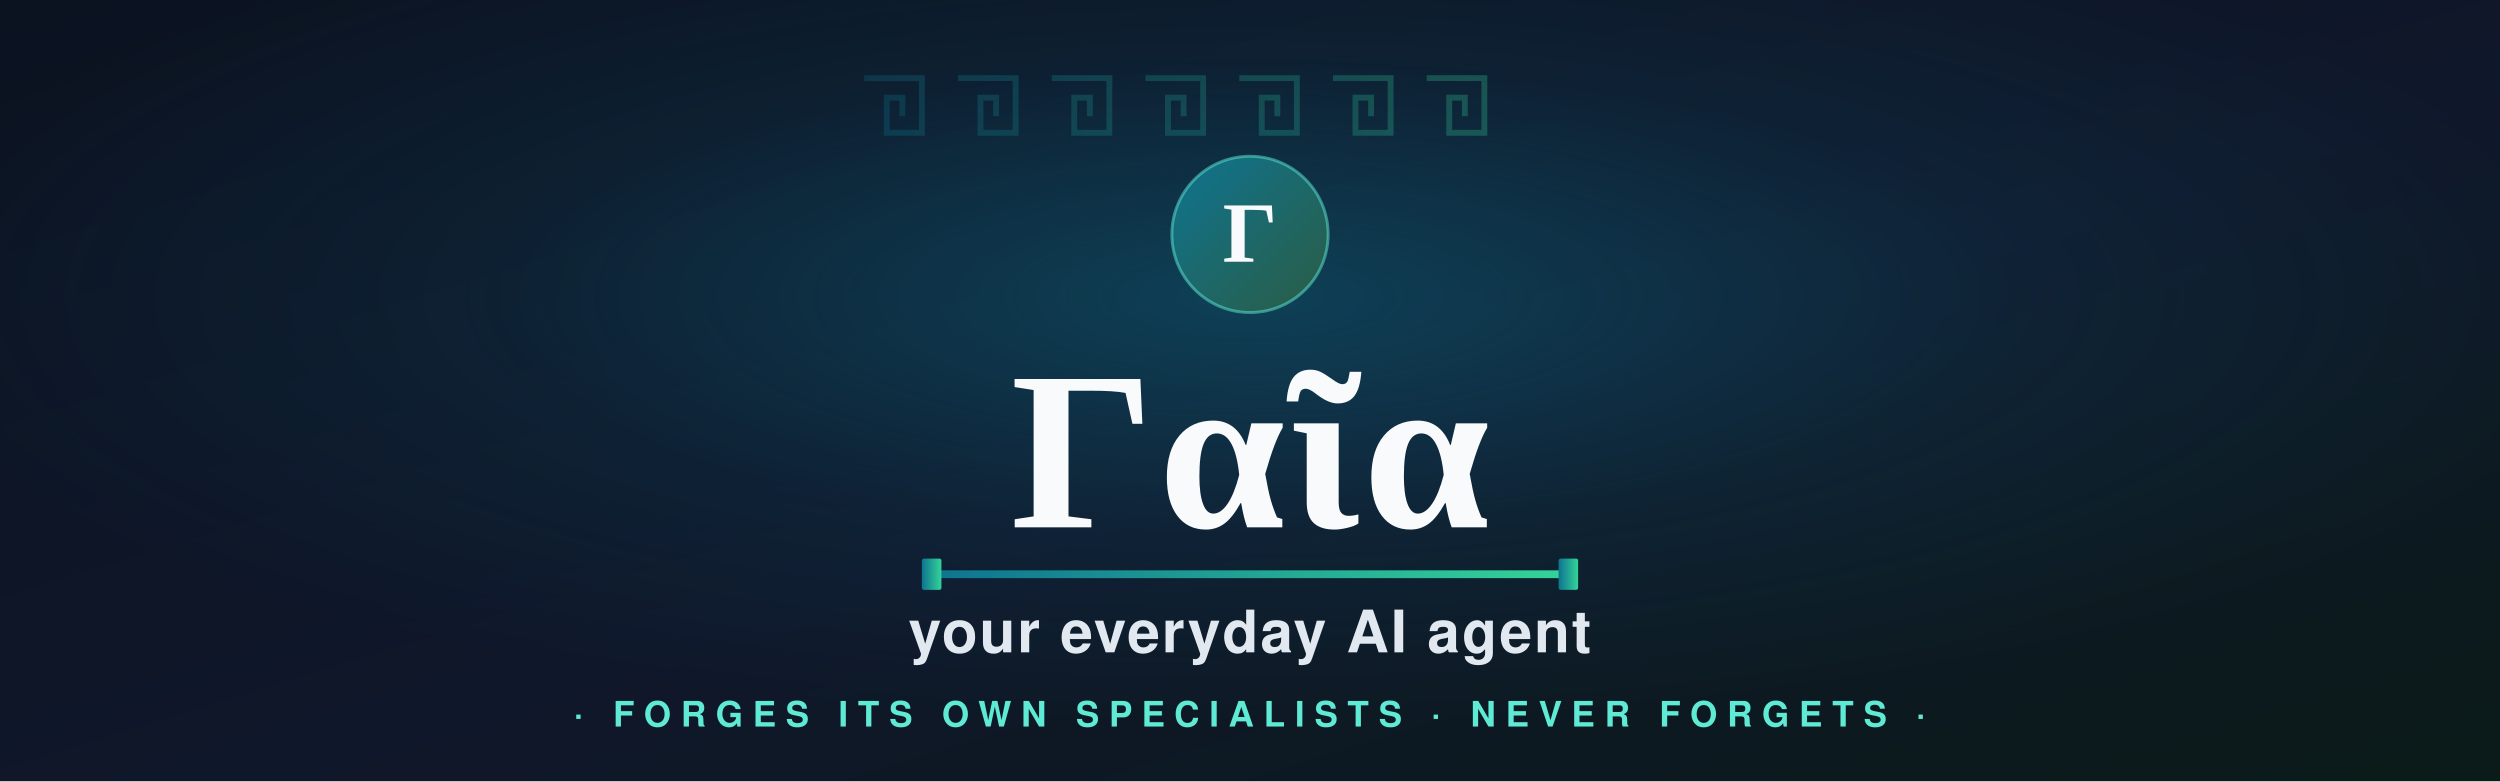
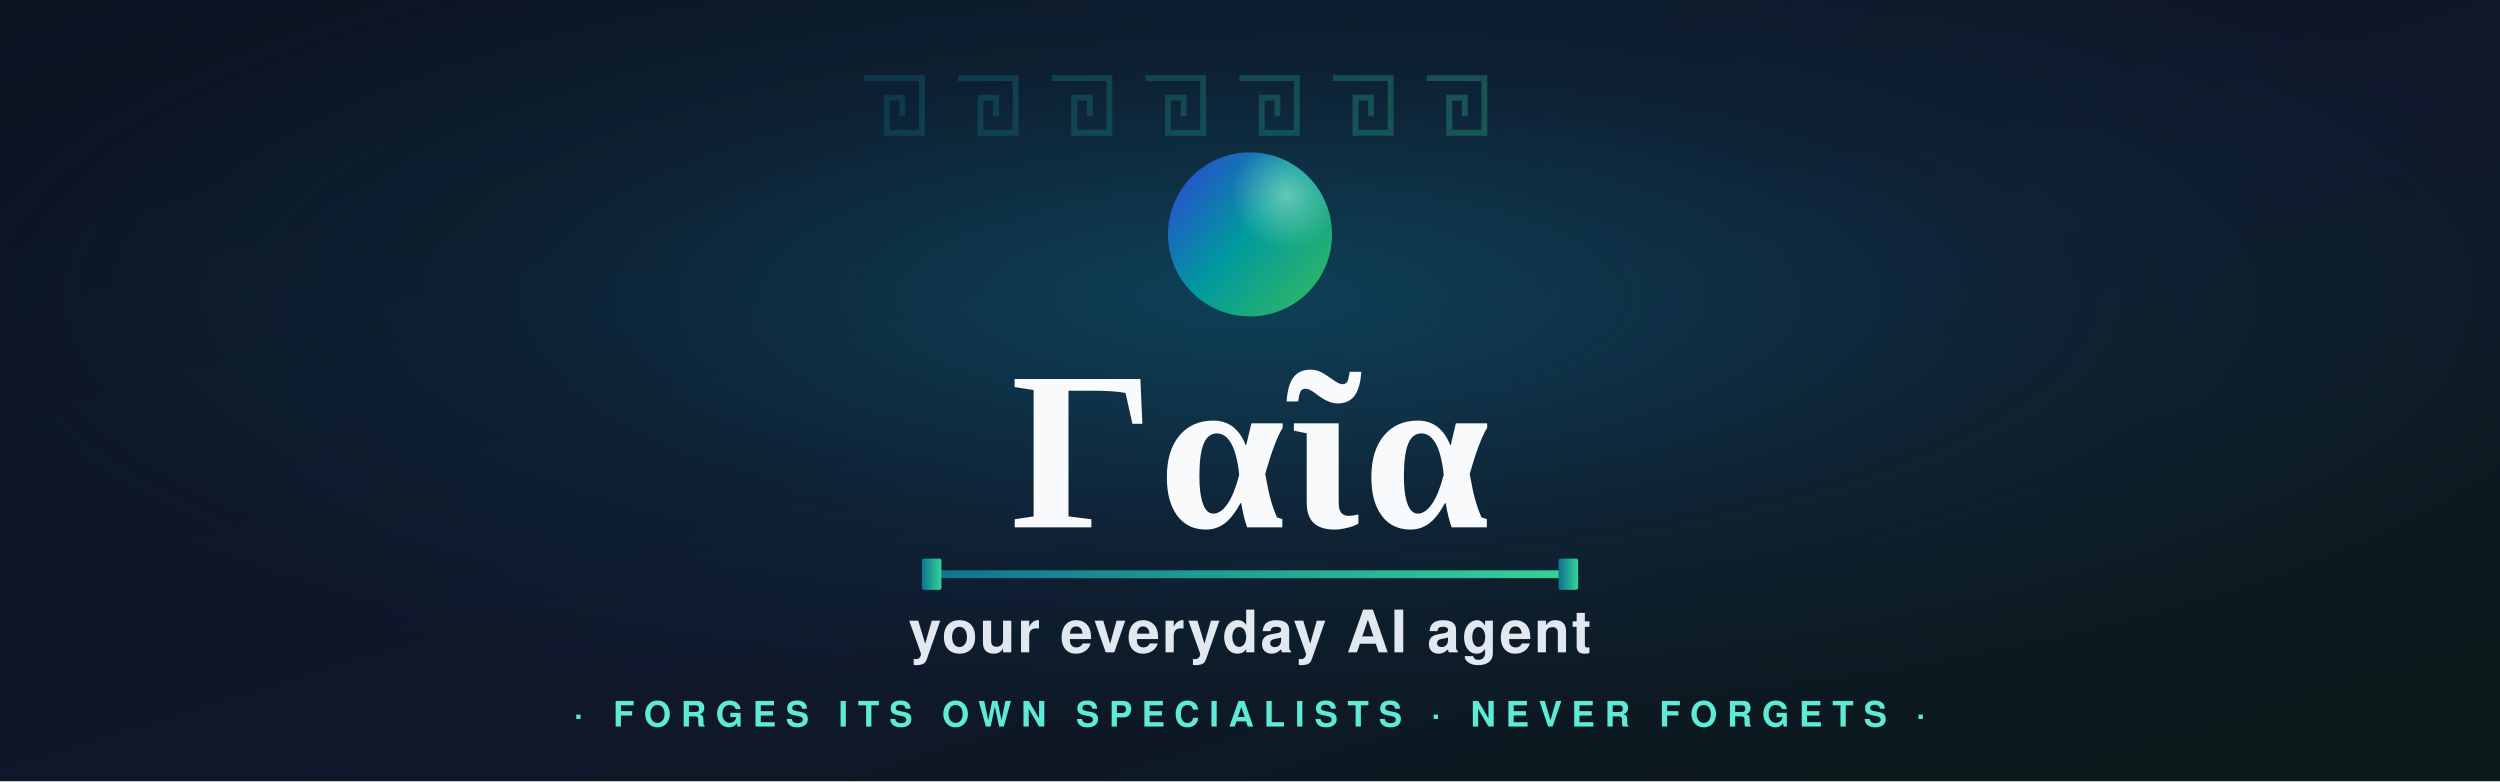
<svg xmlns="http://www.w3.org/2000/svg" viewBox="0 0 1280 400" role="img" aria-label="Gaia - your everyday AI agent that forges its own specialists and never forgets">
  <defs>
    <linearGradient id="bg" x1="0%" y1="0%" x2="100%" y2="100%">
      <stop offset="0%" stop-color="#0B1220" />
      <stop offset="55%" stop-color="#0F172A" />
      <stop offset="100%" stop-color="#0B1B19" />
    </linearGradient>
    <radialGradient id="glow" cx="50%" cy="38%" r="55%">
      <stop offset="0%" stop-color="#0E7490" stop-opacity="0.45" />
      <stop offset="55%" stop-color="#0E7490" stop-opacity="0.12" />
      <stop offset="100%" stop-color="#0E7490" stop-opacity="0" />
    </radialGradient>
    <linearGradient id="accent" x1="0%" y1="0%" x2="100%" y2="0%">
      <stop offset="0%" stop-color="#0E7490" />
      <stop offset="100%" stop-color="#34D399" />
    </linearGradient>
-     <linearGradient id="mark" x1="0%" y1="0%" x2="100%" y2="100%">
-       <stop offset="0%" stop-color="#0E7490" />
-       <stop offset="100%" stop-color="#2B5C44" />
+     <linearGradient id="orb" x1="10%" y1="16%" x2="90%" y2="84%">
+       <stop offset="0%" stop-color="#2456C8" />
+       <stop offset="48%" stop-color="#009A9E" />
+       <stop offset="100%" stop-color="#2BB36B" />
    </linearGradient>
+     <radialGradient id="orbhl" cx="72%" cy="26%" r="55%">
+       <stop offset="0%" stop-color="#BFF3CE" stop-opacity="0.5" />
+       <stop offset="60%" stop-color="#BFF3CE" stop-opacity="0" />
+     </radialGradient>
  </defs>
  <rect width="1280" height="400" fill="url(#bg)" />
  <rect width="1280" height="400" fill="url(#glow)" />
  <g stroke="url(#accent)" stroke-width="3" fill="none" opacity="0.28" stroke-linecap="square">
    <path transform="translate(444 40)" d="M0 0h28v28h-18v-18h8v8M48 0h28v28h-18v-18h8v8M96 0h28v28h-18v-18h8v8M144 0h28v28h-18v-18h8v8M192 0h28v28h-18v-18h8v8M240 0h28v28h-18v-18h8v8M288 0h28v28h-18v-18h8v8" />
  </g>
-   <circle cx="640" cy="120" r="40" fill="url(#mark)" />
-   <circle cx="640" cy="120" r="40" fill="none" stroke="#5EEAD4" stroke-width="1.5" opacity="0.5" />
-   <text x="640" y="134" text-anchor="middle" font-family="Georgia, 'Times New Roman', serif" font-size="44" font-weight="900" fill="#F8FAFC">Γ</text>
+   <circle cx="640" cy="120" r="42" fill="url(#orb)" />
+   <circle cx="640" cy="120" r="42" fill="url(#orbhl)" />
  <text x="640" y="270" text-anchor="middle" font-family="Georgia, 'Times New Roman', serif" font-size="116" font-weight="700" fill="#F8FAFC" letter-spacing="2">Γαῖα</text>
  <g>
    <rect x="478" y="292" width="324" height="4" rx="2" fill="url(#accent)" />
    <rect x="472" y="286" width="10" height="16" rx="1" fill="url(#accent)" />
    <rect x="798" y="286" width="10" height="16" rx="1" fill="url(#accent)" />
  </g>
  <text x="640" y="334" text-anchor="middle" font-family="'Segoe UI', Helvetica, Arial, sans-serif" font-size="30" font-weight="600" fill="#E2E8F0" letter-spacing="1">your everyday AI agent</text>
  <text x="640" y="372" text-anchor="middle" font-family="'Segoe UI', Helvetica, Arial, sans-serif" font-size="18" font-weight="600" fill="#5EEAD4" letter-spacing="5">· FORGES ITS OWN SPECIALISTS · NEVER FORGETS ·</text>
</svg>
